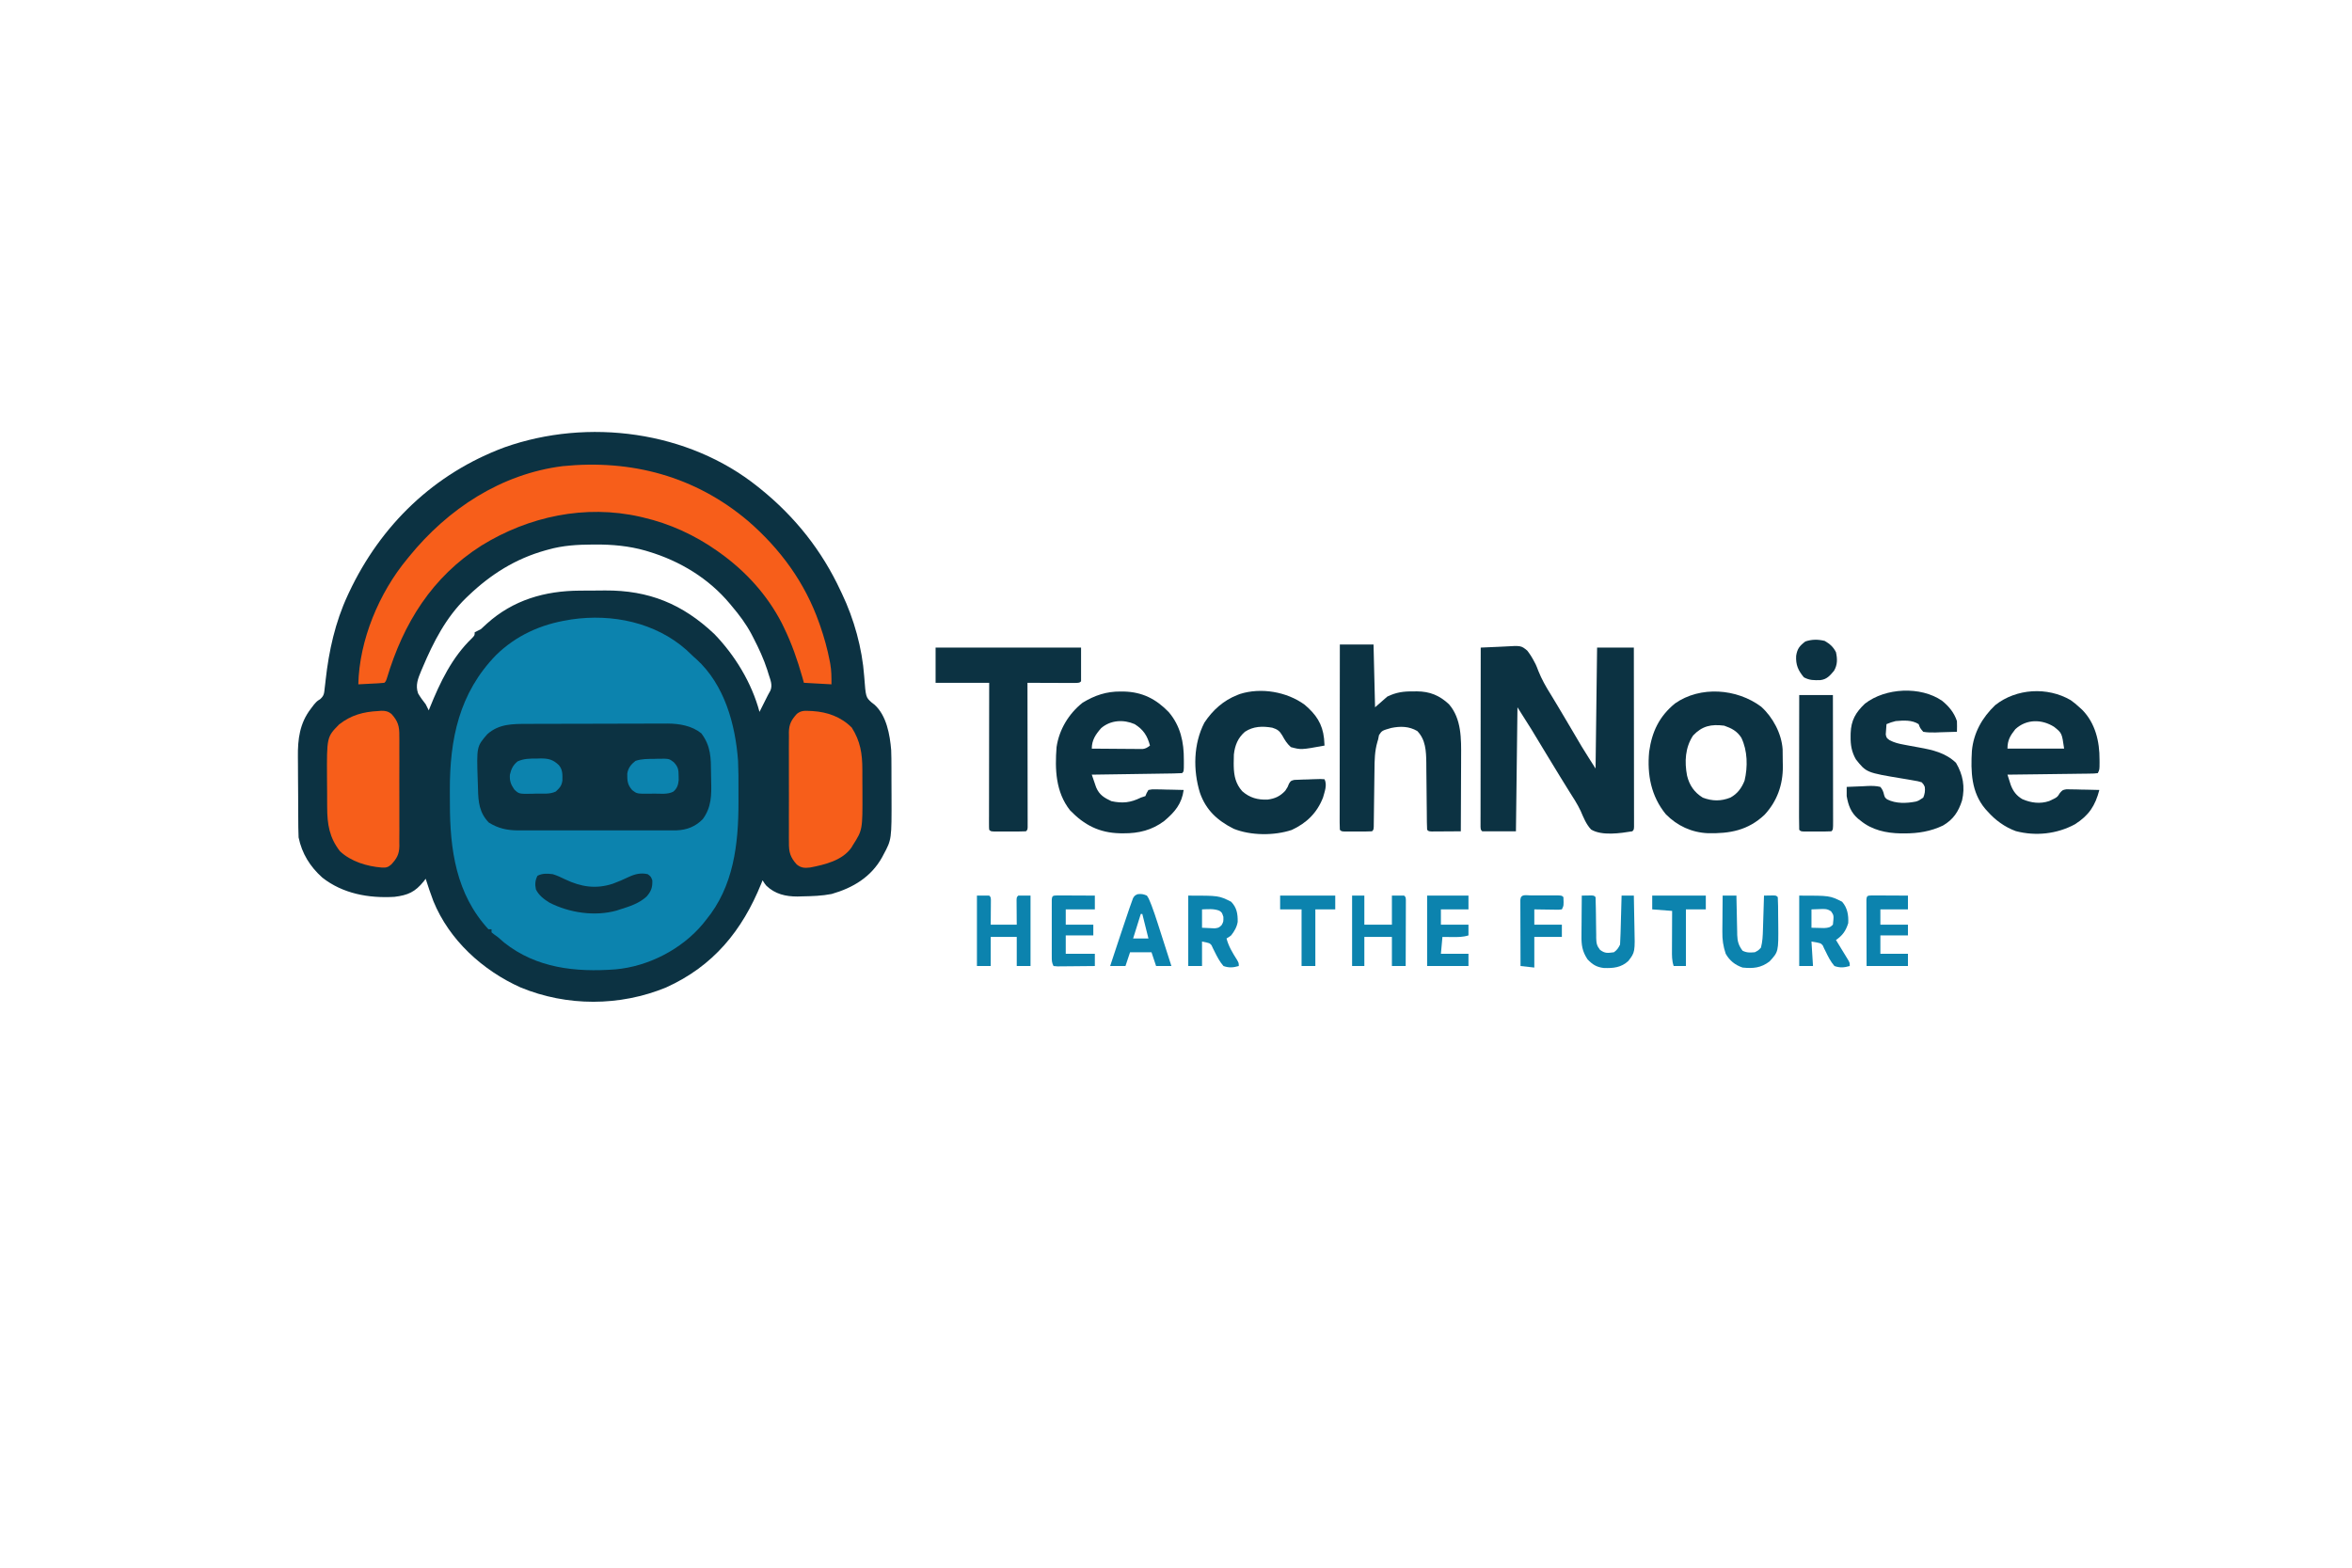
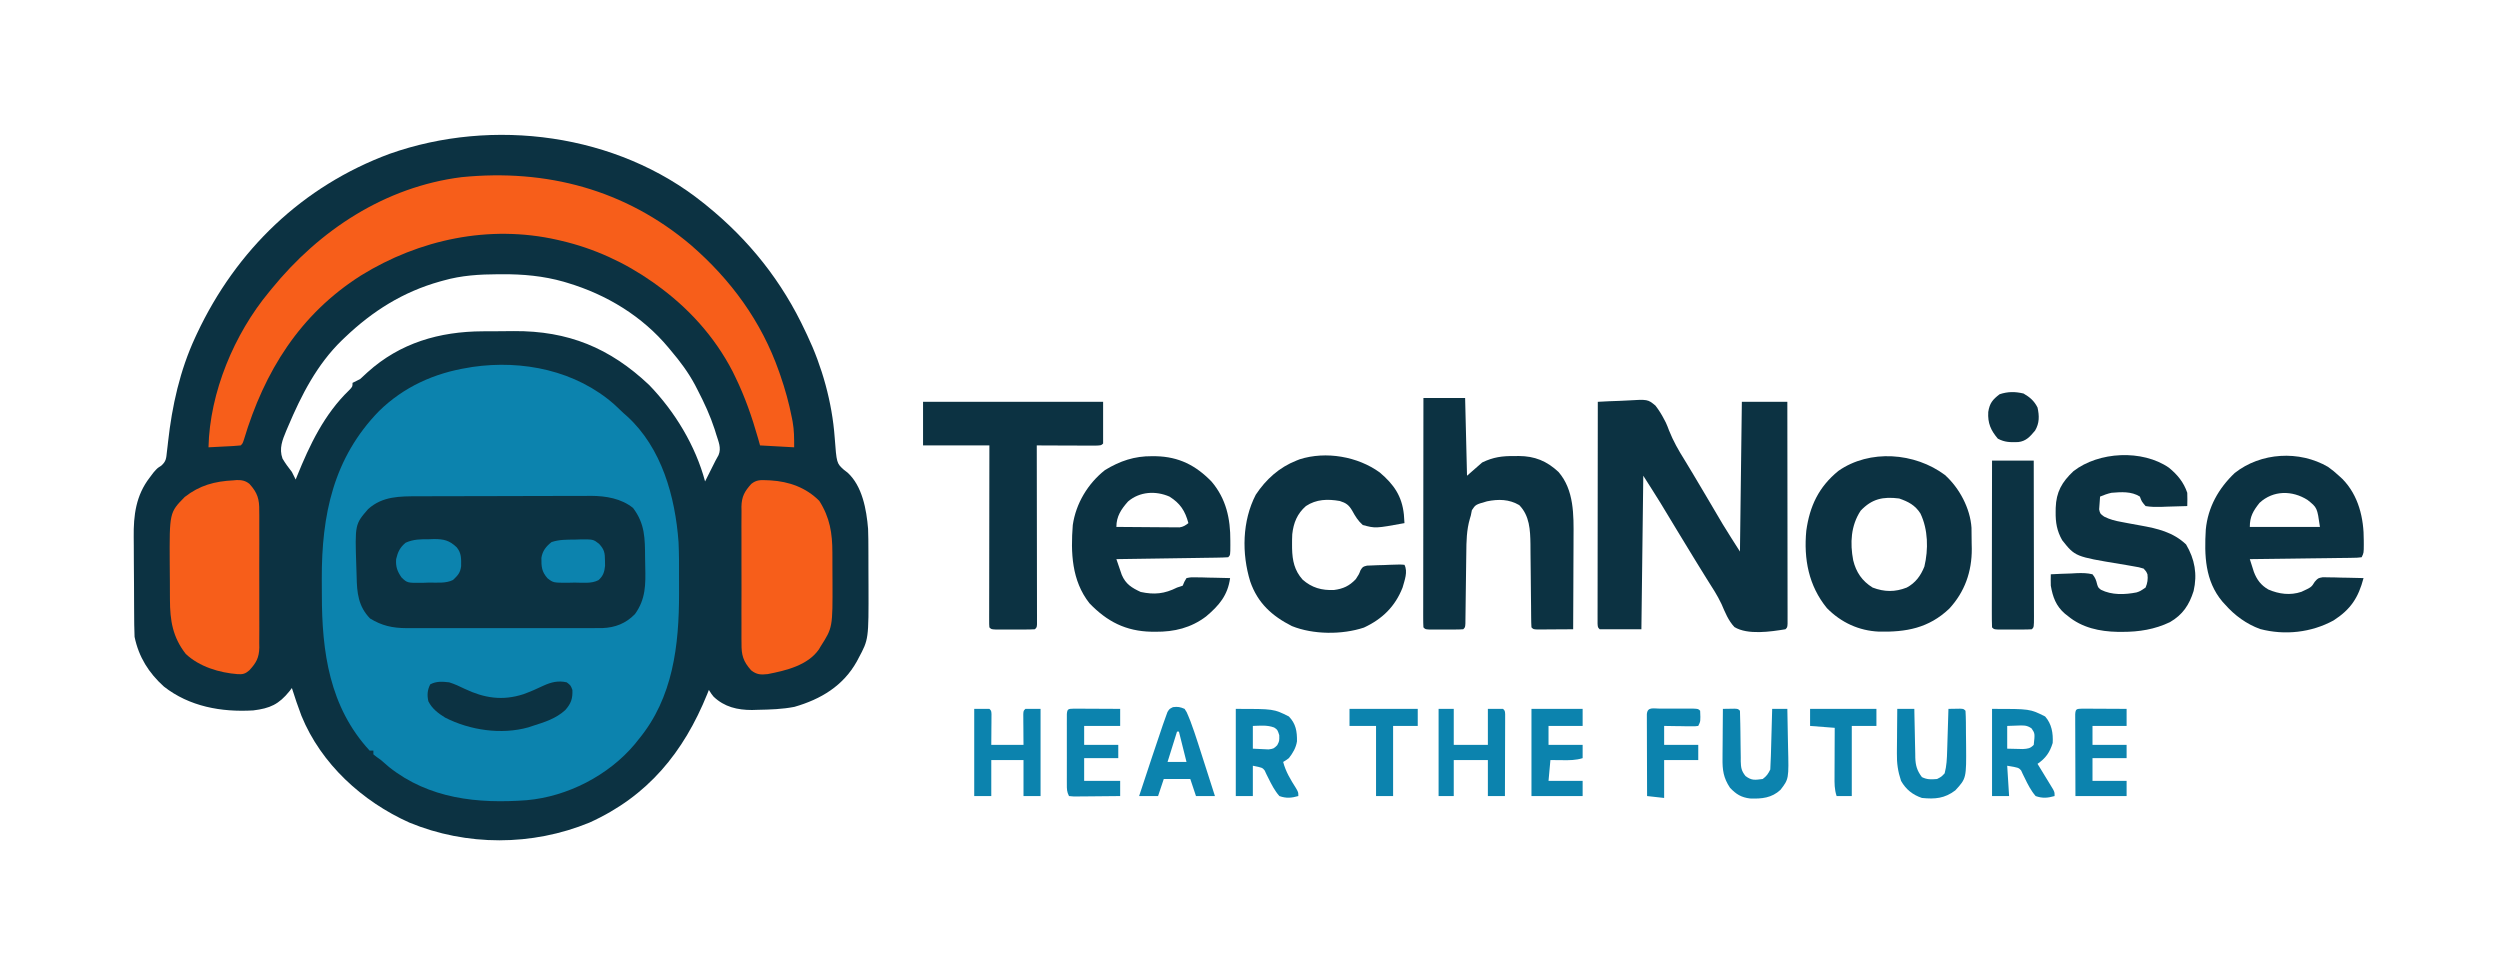
- <svg xmlns="http://www.w3.org/2000/svg" viewBox="0 0 1536 1024" width="1536" height="1024">
+ <svg xmlns="http://www.w3.org/2000/svg" viewBox="124 211 1319 514" width="1319" height="514">
  <style>
    .tn-ink { fill: #0C3242; }
    .tn-signal { fill: #0C83AE; }
    .tn-pulse { fill: #F75E1A; }
    @media (prefers-color-scheme: dark) {
      .tn-ink { fill: #FDF9F3; }
      .tn-signal { fill: #6EC9E8; }
      .tn-pulse { fill: #FF9F6B; }
    }
  </style>
  <path d="M0 0 C0.503 0.403 1.006 0.806 1.524 1.221 C24.187 19.515 41.724 41.558 54 68 C54.136 68.285 54.136 68.285 54.827 69.728 C62.751 86.33 68.042 105.363 69.375 123.742 C70.4 137.405 70.4 137.405 74.25 140.875 C74.867 141.347 75.485 141.819 76.121 142.305 C83.975 149.391 86.18 161.975 87 172 C87.143 175.641 87.164 179.278 87.168 182.922 C87.171 183.944 87.175 184.966 87.178 186.018 C87.183 188.17 87.185 190.321 87.185 192.473 C87.187 195.727 87.206 198.98 87.225 202.234 C87.305 230.309 87.305 230.309 82 240.188 C81.696 240.766 81.392 241.344 81.078 241.94 C73.891 254.864 62.102 261.917 48.125 265.938 C41.733 267.191 35.315 267.378 28.812 267.5 C27.803 267.531 26.793 267.562 25.752 267.594 C18.078 267.594 11.202 266.02 5.491 260.557 C4.375 259.187 4.375 259.187 3 257 C2.732 257.681 2.464 258.361 2.188 259.062 C-10.294 289.937 -29.181 313.075 -60 327 C-90.252 339.447 -124.802 339.486 -155 327 C-179.799 315.882 -201.589 296.061 -211.967 270.631 C-213.804 265.804 -215.446 260.925 -217 256 C-217.413 256.543 -217.825 257.085 -218.25 257.645 C-223.911 264.658 -228.547 266.717 -237.375 267.812 C-254.188 268.81 -271.074 265.791 -284.527 255.23 C-292.551 247.993 -297.797 239.622 -300 229 C-300.107 226.894 -300.159 224.786 -300.177 222.678 C-300.184 222.053 -300.19 221.428 -300.197 220.784 C-300.217 218.72 -300.228 216.657 -300.238 214.594 C-300.24 214.239 -300.24 214.239 -300.251 212.444 C-300.271 208.682 -300.286 204.921 -300.295 201.159 C-300.306 197.304 -300.341 193.449 -300.38 189.594 C-300.407 186.605 -300.415 183.616 -300.418 180.627 C-300.423 179.208 -300.435 177.788 -300.453 176.369 C-300.596 164.851 -299.291 154.379 -292 144.938 C-291.34 144.06 -290.68 143.182 -290 142.277 C-288 140 -288 140 -285.941 138.708 C-283.312 136.394 -283.315 134.837 -282.945 131.391 C-282.809 130.255 -282.672 129.118 -282.532 127.948 C-282.466 127.345 -282.4 126.742 -282.333 126.121 C-280.222 107.095 -276.084 88.435 -268 71 C-267.852 70.68 -267.852 70.68 -267.102 69.062 C-246.328 24.876 -211.455 -8.773 -165.454 -25.841 C-110.962 -45.11 -45.586 -36.591 0 0 Z M-137 41 C-137.609 41.166 -138.218 41.333 -138.845 41.504 C-158.325 46.963 -174.415 57.08 -189 71 C-189.545 71.519 -190.09 72.037 -190.651 72.572 C-203.753 85.312 -211.942 101.333 -219 118 C-219.316 118.735 -219.632 119.47 -219.958 120.228 C-222.015 125.197 -223.847 129.624 -221.957 134.926 C-220.465 137.471 -218.826 139.689 -217 142 C-216.315 143.324 -215.645 144.656 -215 146 C-214.774 145.437 -214.549 144.874 -214.317 144.294 C-207.591 127.663 -199.892 111.492 -186.77 98.852 C-185 97 -185 97 -185 95 C-183.673 94.32 -182.338 93.656 -181 93 C-179.657 91.825 -178.347 90.613 -177.062 89.375 C-159.9 73.895 -139.148 67.915 -116.398 67.797 C-115.518 67.791 -114.638 67.785 -113.731 67.78 C-111.881 67.77 -110.031 67.764 -108.18 67.76 C-105.402 67.75 -102.625 67.719 -99.848 67.688 C-71.283 67.517 -49.275 76.494 -28.5 96.125 C-14.952 110.132 -4.048 128.125 1 147 C1.289 146.423 1.577 145.845 1.875 145.25 C7 135 7 135 8.106 133.122 C9.702 129.335 8.044 125.97 6.875 122.188 C6.609 121.318 6.344 120.449 6.07 119.553 C3.715 112.335 0.612 105.611 -2.875 98.875 C-3.356 97.941 -3.837 97.006 -4.333 96.044 C-7.89 89.424 -12.145 83.722 -17 78 C-17.43 77.48 -17.86 76.96 -18.303 76.425 C-32.156 59.803 -50.951 48.436 -71.562 42.25 C-72.222 42.051 -72.882 41.852 -73.562 41.648 C-84.364 38.579 -95.076 37.621 -106.25 37.688 C-106.886 37.689 -107.522 37.691 -108.177 37.693 C-118.045 37.741 -127.469 38.287 -137 41 Z " class="tn-ink" transform="translate(495,318)" />
  <path d="M0 0 C1.589 1.494 3.173 2.994 4.75 4.5 C5.353 5.029 5.957 5.557 6.578 6.102 C24.923 22.817 31.996 48.613 33.75 72.5 C34.034 78.72 34.039 84.94 34.011 91.165 C34 93.931 34.011 96.697 34.023 99.463 C34.046 126.926 30.845 154.629 12.75 176.5 C12.085 177.339 11.42 178.178 10.734 179.043 C-3.14 195.615 -24.86 206.777 -46.344 208.686 C-72.292 210.622 -97.895 207.948 -119 191.188 C-120.421 189.963 -121.838 188.734 -123.25 187.5 C-123.998 186.97 -124.745 186.44 -125.516 185.895 C-126.088 185.434 -126.66 184.974 -127.25 184.5 C-127.25 183.84 -127.25 183.18 -127.25 182.5 C-127.91 182.5 -128.57 182.5 -129.25 182.5 C-150.449 159.488 -154.438 130.409 -154.435 100.342 C-154.437 97.534 -154.456 94.726 -154.475 91.918 C-154.581 58.234 -148.423 28.194 -124.25 3.352 C-111.259 -9.355 -95.06 -16.678 -77.25 -19.5 C-76.511 -19.63 -75.773 -19.76 -75.012 -19.895 C-48.443 -23.764 -20.325 -17.975 0 0 Z " class="tn-signal" transform="translate(448.25,424.5)" />
  <path d="M0 0 C21.083 18.27 37.17 40.249 46.448 66.687 C46.675 67.331 46.902 67.976 47.135 68.64 C49.694 76.049 51.773 83.488 53.261 91.187 C53.385 91.821 53.509 92.455 53.636 93.109 C54.474 97.812 54.448 101.761 54.448 106.687 C48.508 106.357 42.568 106.027 36.448 105.687 C36.272 105.058 36.272 105.058 35.382 101.875 C32.193 90.722 28.524 80.122 23.448 69.687 C22.978 68.716 22.507 67.746 22.022 66.746 C12.417 48.157 -1.602 32.789 -18.552 20.687 C-19.106 20.29 -19.659 19.894 -20.23 19.485 C-34.832 9.198 -51.154 1.719 -68.552 -2.313 C-69.24 -2.475 -69.928 -2.638 -70.637 -2.805 C-106.408 -10.871 -143.267 -3.023 -174.13 16.046 C-206.356 36.518 -225.052 66.606 -235.878 102.704 C-236.552 104.687 -236.552 104.687 -237.552 105.687 C-238.819 105.842 -240.093 105.937 -241.368 106.003 C-241.75 106.024 -241.75 106.024 -243.683 106.13 C-244.485 106.17 -245.287 106.209 -246.114 106.25 C-246.921 106.293 -247.727 106.336 -248.558 106.38 C-250.555 106.487 -252.553 106.589 -254.552 106.687 C-253.892 77.699 -240.957 46.839 -222.552 24.687 C-222.123 24.159 -221.693 23.631 -221.251 23.087 C-195.997 -7.952 -161.361 -30.739 -121.06 -35.844 C-76.258 -40.313 -34.615 -29.289 0 0 Z " class="tn-pulse" transform="translate(488.5518,340.313)" />
  <path d="M0 0 C0.53 -0.002 0.53 -0.002 3.21 -0.015 C6.103 -0.027 8.995 -0.035 11.888 -0.039 C13.7 -0.042 15.511 -0.046 17.323 -0.051 C23.003 -0.064 28.684 -0.074 34.364 -0.078 C40.899 -0.082 47.433 -0.1 53.967 -0.129 C59.034 -0.15 64.101 -0.16 69.168 -0.162 C72.187 -0.163 75.205 -0.169 78.224 -0.187 C81.596 -0.206 84.968 -0.202 88.34 -0.195 C89.327 -0.205 90.313 -0.214 91.33 -0.223 C99.068 -0.177 107.174 1.175 113.364 6.161 C119.707 14.595 119.635 22.255 119.714 32.44 C119.731 33.993 119.758 35.547 119.796 37.1 C120.025 46.437 120.083 54.254 114.364 62.161 C109.544 67.108 103.932 69.29 97.134 69.542 C95.075 69.56 93.015 69.561 90.956 69.549 C89.827 69.555 88.697 69.56 87.534 69.565 C84.453 69.579 81.373 69.574 78.292 69.564 C75.057 69.556 71.821 69.564 68.586 69.568 C63.153 69.574 57.72 69.567 52.288 69.552 C46.023 69.536 39.758 69.541 33.493 69.558 C28.098 69.571 22.704 69.573 17.309 69.565 C14.094 69.561 10.879 69.56 7.664 69.57 C4.076 69.58 0.489 69.566 -3.099 69.549 C-4.153 69.555 -5.207 69.561 -6.293 69.568 C-13.604 69.505 -19.142 68.305 -25.386 64.474 C-31.625 58.062 -32.314 50.935 -32.475 42.309 C-32.511 40.493 -32.579 38.681 -32.652 36.866 C-33.376 14.801 -33.376 14.801 -26.409 6.747 C-18.74 -0.111 -9.739 0.011 0 0 Z " class="tn-ink" transform="translate(344.636,472.8389)" />
  <path d="M0 0 C3.859 -0.23 7.714 -0.397 11.578 -0.508 C12.889 -0.554 14.2 -0.617 15.509 -0.698 C26.368 -1.348 26.368 -1.348 30.409 1.99 C32.208 4.34 33.657 6.617 35 9.25 C35.295 9.81 35.59 10.37 35.893 10.947 C36.534 12.297 37.061 13.7 37.578 15.102 C39.794 20.671 42.565 25.562 45.75 30.625 C46.742 32.26 47.73 33.896 48.715 35.535 C49.234 36.396 49.754 37.258 50.289 38.145 C52.227 41.379 54.149 44.624 56.066 47.871 C56.418 48.466 56.769 49.06 57.131 49.673 C58.529 52.04 59.926 54.407 61.32 56.775 C62.291 58.425 63.265 60.074 64.238 61.723 C64.517 62.196 64.517 62.196 65.927 64.59 C68.876 69.44 71.953 74.211 75 79 C75.33 52.93 75.66 26.86 76 0 C83.92 0 91.84 0 100 0 C100.023 15.498 100.041 30.997 100.052 46.495 C100.057 53.691 100.064 60.887 100.075 68.082 C100.085 74.352 100.092 80.621 100.094 86.891 C100.095 90.213 100.098 93.534 100.106 96.856 C100.112 99.979 100.115 103.102 100.113 106.225 C100.114 107.925 100.119 109.624 100.124 111.324 C100.123 112.326 100.122 113.329 100.12 114.362 C100.121 115.239 100.122 116.115 100.123 117.018 C100 119 100 119 99 120 C91.263 121.264 79.11 123.103 72.097 118.844 C68.828 115.392 67.128 110.994 65.262 106.679 C63.064 102.014 60.226 97.73 57.468 93.383 C55.724 90.619 54.019 87.83 52.312 85.043 C51.963 84.474 51.614 83.905 51.255 83.318 C48.637 79.049 46.034 74.77 43.438 70.488 C43.06 69.866 42.682 69.243 42.293 68.602 C40.476 65.603 38.66 62.604 36.847 59.603 C36.178 58.497 35.509 57.391 34.84 56.285 C34.553 55.81 34.553 55.81 33.101 53.406 C30.119 48.572 27.05 43.792 24 39 C23.67 65.73 23.34 92.46 23 120 C15.74 120 8.48 120 1 120 C0 119 0 119 -0.123 117.018 C-0.122 116.142 -0.121 115.265 -0.12 114.362 C-0.122 113.359 -0.123 112.357 -0.124 111.324 C-0.121 110.215 -0.117 109.105 -0.114 107.963 C-0.113 106.79 -0.113 105.618 -0.114 104.445 C-0.114 101.253 -0.108 98.061 -0.101 94.869 C-0.095 91.536 -0.095 88.204 -0.093 84.871 C-0.09 78.557 -0.082 72.242 -0.072 65.927 C-0.061 58.74 -0.055 51.553 -0.05 44.366 C-0.04 29.577 -0.022 14.789 0 0 Z " class="tn-ink" transform="translate(967,423)" />
  <path d="M0 0 C7.26 0 14.52 0 22 0 C22.165 6.765 22.165 6.765 23 41 C25.64 38.69 28.28 36.38 31 34 C36.8 31.181 41.608 30.527 48 30.625 C48.755 30.613 49.511 30.602 50.289 30.59 C58.731 30.633 65.074 33.228 71.242 38.984 C79.533 48.491 79.289 61.78 79.195 73.66 C79.192 75.06 79.189 76.459 79.187 77.859 C79.179 81.514 79.16 85.168 79.137 88.822 C79.117 92.563 79.108 96.304 79.098 100.045 C79.076 107.363 79.042 114.682 79 122 C75.521 122.029 72.042 122.047 68.562 122.062 C68.066 122.067 68.066 122.067 65.553 122.088 C64.608 122.091 63.664 122.094 62.691 122.098 C61.817 122.103 60.942 122.108 60.041 122.114 C58 122 58 122 57 121 C56.893 119.391 56.854 117.777 56.842 116.164 C56.832 115.132 56.822 114.1 56.811 113.037 C56.804 111.911 56.797 110.785 56.789 109.625 C56.768 107.862 56.747 106.099 56.725 104.335 C56.672 99.98 56.628 95.624 56.599 91.268 C56.578 88.239 56.542 85.21 56.498 82.181 C56.477 80.479 56.472 78.777 56.467 77.075 C56.349 69.564 56.031 62.109 50.562 56.5 C45.192 53.356 39.59 53.273 33.551 54.496 C27.515 56.216 27.515 56.216 25.562 59.188 C25.377 60.116 25.191 61.044 25 62 C24.842 62.53 24.684 63.06 24.521 63.606 C22.747 69.69 22.671 75.599 22.621 81.902 C22.604 83.021 22.587 84.139 22.57 85.291 C22.526 88.238 22.489 91.185 22.457 94.133 C22.411 98.308 22.356 102.484 22.295 106.659 C22.263 108.878 22.236 111.097 22.214 113.316 C22.201 114.311 22.187 115.306 22.174 116.332 C22.164 117.211 22.155 118.091 22.145 118.997 C22 121 22 121 21 122 C19.523 122.099 18.042 122.131 16.562 122.133 C16.115 122.133 16.115 122.133 13.852 122.137 C13.381 122.135 13.381 122.135 11 122.125 C10.529 122.127 10.529 122.127 8.148 122.137 C7.254 122.135 6.359 122.134 5.438 122.133 C4.611 122.132 3.785 122.131 2.934 122.129 C1 122 1 122 0 121 C-0.096 119.431 -0.122 117.858 -0.12 116.286 C-0.121 115.776 -0.121 115.776 -0.124 113.197 C-0.121 112.069 -0.117 110.941 -0.114 109.779 C-0.113 108.587 -0.113 107.395 -0.114 106.202 C-0.114 102.957 -0.108 99.711 -0.101 96.465 C-0.095 93.077 -0.095 89.688 -0.093 86.299 C-0.09 79.878 -0.082 73.458 -0.072 67.037 C-0.061 59.728 -0.055 52.42 -0.05 45.112 C-0.04 30.075 -0.022 15.037 0 0 Z " class="tn-ink" transform="translate(875,421)" />
  <path d="M0 0 C7.609 6.835 13.327 17.539 14.009 27.819 C14.055 30.572 14.083 33.325 14.098 36.078 C14.118 37.021 14.139 37.964 14.16 38.936 C14.226 50.957 10.458 61.703 2.223 70.578 C-8.625 80.832 -20.503 82.94 -34.805 82.633 C-45.386 82.176 -54.779 77.843 -62.262 70.25 C-71.919 58.447 -74.56 44.322 -73.152 29.391 C-71.346 16.398 -66.59 6.31 -56.246 -2.145 C-39.695 -13.724 -15.86 -11.859 0 0 Z M-44.465 18.828 C-49.661 26.718 -50.127 35.934 -48.402 45.016 C-46.854 51.307 -43.744 55.911 -38.152 59.391 C-31.935 61.742 -26.353 61.824 -20.152 59.391 C-15.522 56.921 -12.771 53.133 -10.848 48.309 C-8.686 39.236 -8.866 28.746 -12.949 20.277 C-15.751 15.884 -19.369 14.052 -24.152 12.391 C-32.707 11.306 -38.523 12.566 -44.465 18.828 Z " class="tn-ink" transform="translate(1150.152,461.6094)" />
  <path d="M0 0 C0.701 0.006 1.401 0.011 2.123 0.017 C14.123 0.296 23.112 4.831 31.438 13.438 C39.144 22.528 41.376 33.032 41.312 44.625 C41.316 45.353 41.32 46.08 41.324 46.83 C41.314 52.186 41.314 52.186 40.188 53.312 C38.347 53.436 36.502 53.49 34.658 53.518 C34.082 53.528 33.507 53.538 32.914 53.548 C31.004 53.58 29.094 53.604 27.184 53.629 C25.862 53.649 24.541 53.67 23.219 53.692 C19.736 53.747 16.252 53.797 12.769 53.845 C9.216 53.895 5.664 53.951 2.111 54.006 C-4.863 54.114 -11.838 54.215 -18.812 54.312 C-18.216 56.085 -17.606 57.854 -16.992 59.621 C-16.654 60.607 -16.316 61.592 -15.968 62.607 C-13.865 67.53 -10.701 69.431 -6 71.625 C1.256 73.19 6.577 72.618 13.188 69.312 C14.178 68.982 15.168 68.653 16.188 68.312 C16.472 67.64 16.756 66.967 17.048 66.274 C17.424 65.627 17.8 64.98 18.188 64.312 C20.526 63.858 20.526 63.858 23.414 63.922 C24.445 63.935 25.477 63.948 26.539 63.961 C27.619 63.994 28.7 64.028 29.812 64.062 C30.9 64.081 31.988 64.099 33.109 64.117 C35.803 64.164 38.495 64.23 41.188 64.312 C39.953 73.394 35.414 78.73 28.516 84.555 C20.535 90.581 11.763 92.705 1.875 92.625 C1.134 92.619 0.394 92.614 -0.369 92.608 C-13.859 92.311 -23.71 87.27 -33.023 77.586 C-42.436 65.625 -42.934 50.814 -41.812 36.312 C-40.152 24.899 -33.85 14.447 -24.812 7.312 C-16.892 2.497 -9.249 -0.078 0 0 Z M-12.66 23.895 C-16.262 27.956 -18.812 31.74 -18.812 37.312 C-13.883 37.362 -8.953 37.398 -4.024 37.422 C-2.347 37.432 -0.669 37.446 1.008 37.463 C3.418 37.488 5.828 37.499 8.238 37.508 C8.988 37.518 9.738 37.528 10.511 37.539 C11.212 37.539 11.912 37.539 12.634 37.54 C13.249 37.544 13.864 37.548 14.498 37.553 C16.502 37.268 17.6 36.537 19.188 35.312 C17.474 28.883 14.887 24.871 9.188 21.312 C1.935 18.163 -6.494 18.615 -12.66 23.895 Z " class="tn-ink" transform="translate(731.8125,451.6875)" />
  <path d="M0 0 C2.062 1.443 3.887 2.968 5.73 4.68 C6.347 5.243 6.963 5.806 7.598 6.387 C16.106 15.059 18.931 27.068 18.855 38.93 C18.859 39.554 18.863 40.178 18.867 40.82 C18.857 45.426 18.857 45.426 17.73 47.68 C15.37 47.958 15.37 47.958 12.201 47.999 C11.625 48.009 11.05 48.019 10.457 48.029 C8.547 48.06 6.637 48.077 4.727 48.094 C3.405 48.112 2.084 48.132 0.762 48.152 C-2.721 48.204 -6.205 48.243 -9.688 48.281 C-13.241 48.321 -16.793 48.372 -20.346 48.422 C-27.32 48.519 -34.295 48.603 -41.27 48.68 C-40.821 50.111 -40.365 51.541 -39.906 52.969 C-39.653 53.765 -39.4 54.561 -39.139 55.381 C-37.562 59.55 -35.361 62.471 -31.484 64.711 C-25.846 67.132 -19.905 67.915 -14.027 65.918 C-8.759 63.477 -8.759 63.477 -7.008 60.625 C-5.27 58.68 -5.27 58.68 -2.726 58.226 C-1.736 58.247 -0.746 58.267 0.273 58.289 C1.347 58.302 2.42 58.315 3.525 58.328 C4.645 58.362 5.764 58.395 6.918 58.43 C8.049 58.448 9.18 58.466 10.346 58.484 C13.141 58.532 15.936 58.597 18.73 58.68 C16.024 68.976 11.98 75.221 2.855 81.055 C-8.875 87.434 -22.811 88.978 -35.832 85.555 C-43.017 82.929 -49.239 78.39 -54.27 72.68 C-54.762 72.141 -55.254 71.602 -55.762 71.047 C-64.923 60.154 -65.302 46.686 -64.497 33.107 C-63.391 21.304 -57.759 11.356 -49.254 3.246 C-35.41 -7.682 -15.143 -8.81 0 0 Z M-36.145 18.992 C-39.46 23.185 -41.27 26.16 -41.27 31.68 C-29.06 31.68 -16.85 31.68 -4.27 31.68 C-5.723 21.506 -5.723 21.506 -10.809 17.453 C-18.835 12.359 -28.899 12.269 -36.145 18.992 Z " class="tn-ink" transform="translate(1352.27,457.3203)" />
  <path d="M0 0 C31.35 0 62.7 0 95 0 C95 7.26 95 14.52 95 22 C94 23 94 23 90.765 23.114 C89.332 23.113 87.898 23.108 86.465 23.098 C86.088 23.097 86.088 23.097 84.182 23.093 C81.767 23.088 79.352 23.075 76.938 23.062 C75.304 23.057 73.671 23.053 72.037 23.049 C68.025 23.038 64.012 23.021 60 23 C60.001 23.494 60.002 23.988 60.003 24.496 C60.025 36.497 60.041 48.498 60.052 60.499 C60.057 66.302 60.064 72.106 60.075 77.909 C60.086 83.505 60.092 89.1 60.095 94.696 C60.097 96.836 60.1 98.976 60.106 101.115 C60.113 104.102 60.114 107.088 60.114 110.074 C60.117 110.968 60.121 111.862 60.124 112.783 C60.123 113.592 60.122 114.402 60.12 115.235 C60.121 115.942 60.122 116.649 60.123 117.378 C60 119 60 119 59 120 C57.304 120.099 55.605 120.131 53.906 120.133 C52.876 120.134 51.846 120.135 50.785 120.137 C50.243 120.135 50.243 120.135 47.5 120.125 C46.416 120.129 45.332 120.133 44.215 120.137 C43.185 120.135 42.155 120.134 41.094 120.133 C40.142 120.132 39.19 120.131 38.209 120.129 C36 120 36 120 35 119 C34.877 117.378 34.877 117.378 34.88 115.235 C34.878 114.426 34.877 113.617 34.876 112.783 C34.877 112.336 34.877 112.336 34.886 110.074 C34.886 109.137 34.886 108.201 34.886 107.236 C34.887 104.125 34.895 101.014 34.902 97.902 C34.904 95.751 34.906 93.601 34.907 91.45 C34.91 85.776 34.92 80.103 34.931 74.429 C34.942 68.645 34.946 62.861 34.951 57.076 C34.962 45.717 34.98 34.359 35 23 C23.45 23 11.9 23 0 23 C0 15.41 0 7.82 0 0 Z " class="tn-ink" transform="translate(611,423)" />
  <path d="M0 0 C4.483 3.639 7.854 7.75 9.688 13.25 C9.813 15.592 9.732 17.902 9.688 20.25 C6.084 20.395 2.481 20.484 -1.125 20.562 C-2.149 20.604 -3.173 20.646 -4.229 20.689 C-7.008 20.735 -9.574 20.735 -12.312 20.25 C-14.383 17.812 -14.383 17.812 -15.312 15.25 C-19.777 12.409 -25.202 12.826 -30.312 13.25 C-32.465 13.742 -34.269 14.39 -36.312 15.25 C-36.448 16.685 -36.545 18.123 -36.625 19.562 C-36.683 20.363 -36.741 21.164 -36.801 21.988 C-36.312 24.25 -36.312 24.25 -34.189 25.802 C-31.02 27.397 -28.286 28.051 -24.797 28.68 C-23.532 28.92 -22.268 29.161 -21.004 29.402 C-19.039 29.765 -17.074 30.123 -15.107 30.474 C-6.038 32.112 2.161 33.962 9.062 40.5 C13.661 48.282 15.08 56.242 13.031 65.082 C10.689 72.463 7.305 77.566 0.551 81.492 C-7.447 85.317 -15.755 86.643 -24.562 86.625 C-25.385 86.623 -26.208 86.622 -27.055 86.62 C-36.552 86.431 -45.838 84.448 -53.312 78.25 C-53.833 77.843 -54.354 77.435 -54.891 77.016 C-59.572 72.971 -61.266 68.271 -62.312 62.25 C-62.355 60.25 -62.365 58.249 -62.312 56.25 C-58.709 56.047 -55.107 55.922 -51.5 55.812 C-50.476 55.754 -49.452 55.695 -48.396 55.635 C-45.544 55.569 -43.084 55.563 -40.312 56.25 C-38.862 57.996 -38.372 59.343 -37.868 61.545 C-37.312 63.25 -37.312 63.25 -35.866 64.404 C-30.126 67.299 -23.254 67.018 -17.086 65.816 C-15.188 65.188 -15.188 65.188 -12.312 63.25 C-11.292 60.891 -10.982 58.798 -11.312 56.25 C-11.981 54.72 -11.981 54.72 -13.312 53.25 C-15.768 52.514 -15.768 52.514 -18.844 52.004 C-19.965 51.806 -21.087 51.608 -22.242 51.404 C-23.432 51.206 -24.622 51.008 -25.812 50.812 C-49.448 46.899 -49.448 46.899 -56.312 38.25 C-59.092 33.356 -59.835 28.885 -59.75 23.312 C-59.742 22.608 -59.733 21.904 -59.725 21.178 C-59.453 12.817 -56.44 7.567 -50.375 1.855 C-37.019 -8.541 -14.023 -9.676 0 0 Z " class="tn-ink" transform="translate(1268.312,457.75)" />
  <path d="M0 0 C7.421 6.305 11.665 12.44 12.688 22.137 C12.803 23.657 12.911 25.177 13 26.699 C-2.315 29.495 -2.315 29.495 -9 27.699 C-11.575 25.373 -12.915 23.156 -14.574 20.125 C-16.357 17.091 -17.817 16.063 -21.117 15.027 C-27.48 13.918 -33.485 14.041 -39 17.699 C-43.588 21.715 -45.535 26.517 -46.205 32.542 C-46.302 34.412 -46.329 36.264 -46.312 38.137 C-46.308 38.793 -46.303 39.449 -46.298 40.125 C-46.144 46.473 -45.063 51.657 -40.75 56.512 C-35.86 60.82 -30.662 62.237 -24.207 61.984 C-19.318 61.353 -16.082 59.84 -12.688 56.262 C-11 53.699 -11 53.699 -10.205 51.582 C-9 49.699 -9 49.699 -6.769 49.122 C-5.864 49.088 -4.96 49.054 -4.027 49.02 C-3.537 48.999 -3.537 48.999 -1.053 48.895 C-0.025 48.871 1.003 48.848 2.062 48.824 C3.094 48.778 4.126 48.731 5.189 48.684 C10.805 48.492 10.805 48.492 13 48.699 C14.871 52.442 13.063 56.815 12 60.699 C8.09 70.673 1.326 77.293 -8.395 81.812 C-19.884 85.63 -35.13 85.563 -46.395 81.02 C-56.95 75.671 -64.448 68.845 -68.375 57.512 C-72.915 42.766 -72.647 25.621 -65.457 11.715 C-60.08 3.594 -53.093 -2.711 -44 -6.301 C-43.433 -6.526 -42.866 -6.752 -42.281 -6.984 C-28.43 -11.389 -11.596 -8.463 0 0 Z " class="tn-ink" transform="translate(852,460.3008)" />
  <path d="M0 0 C0.611 0.027 1.221 0.055 1.85 0.083 C11.637 0.693 20.488 3.863 27.5 10.875 C33.114 19.696 34.403 27.939 34.418 38.199 C34.42 38.602 34.42 38.602 34.428 40.639 C34.433 42.336 34.435 44.032 34.435 45.729 C34.437 48.288 34.456 50.846 34.475 53.404 C34.56 77.726 34.56 77.726 28.25 87.625 C27.937 88.156 27.624 88.687 27.301 89.234 C21.44 97.688 9.848 100.435 0.281 102.277 C-3.334 102.692 -5.527 102.591 -8.426 100.301 C-12.668 95.583 -13.624 92.218 -13.526 85.955 C-13.537 85.117 -13.547 84.278 -13.558 83.415 C-13.584 80.661 -13.567 77.91 -13.547 75.156 C-13.551 73.232 -13.557 71.309 -13.564 69.385 C-13.573 65.36 -13.56 61.336 -13.532 57.311 C-13.498 52.163 -13.518 47.016 -13.554 41.867 C-13.575 37.897 -13.568 33.927 -13.553 29.956 C-13.549 28.059 -13.554 26.161 -13.568 24.263 C-13.583 21.606 -13.56 18.952 -13.526 16.295 C-13.539 15.518 -13.551 14.74 -13.563 13.939 C-13.44 8.624 -11.922 5.846 -8.357 1.929 C-5.662 -0.257 -3.379 -0.161 0 0 Z " class="tn-pulse" transform="translate(528.75,464.375)" />
  <path d="M0 0 C0.586 -0.051 1.172 -0.103 1.776 -0.156 C4.454 -0.211 6.394 0.175 8.489 1.863 C12.778 6.587 13.75 9.935 13.651 16.232 C13.662 17.071 13.672 17.909 13.683 18.773 C13.709 21.526 13.692 24.278 13.672 27.031 C13.676 28.955 13.682 30.879 13.689 32.803 C13.698 36.828 13.685 40.852 13.657 44.876 C13.623 50.025 13.643 55.172 13.679 60.32 C13.7 64.291 13.693 68.261 13.678 72.231 C13.674 74.129 13.679 76.027 13.693 77.924 C13.708 80.581 13.685 83.236 13.651 85.893 C13.657 86.281 13.657 86.281 13.688 88.248 C13.564 93.603 12.023 96.349 8.386 100.256 C6.326 102.038 5.028 102.415 2.312 102.25 C-7.394 101.504 -17.933 98.349 -25.125 91.562 C-32.038 82.683 -33.435 73.936 -33.461 62.957 C-33.468 61.956 -33.474 60.955 -33.481 59.924 C-33.491 57.813 -33.496 55.703 -33.496 53.593 C-33.5 50.402 -33.536 47.212 -33.574 44.021 C-33.723 16.973 -33.723 16.973 -25.664 8.766 C-17.788 2.609 -9.826 0.479 0 0 Z " class="tn-pulse" transform="translate(247.125,464.4375)" />
  <path d="M0 0 C7.26 0 14.52 0 22 0 C22.023 11.457 22.041 22.913 22.052 34.37 C22.057 39.689 22.064 45.008 22.075 50.327 C22.086 55.456 22.092 60.584 22.095 65.713 C22.097 67.674 22.1 69.636 22.106 71.597 C22.113 74.334 22.114 77.071 22.114 79.808 C22.117 80.628 22.121 81.447 22.124 82.291 C22.114 87.886 22.114 87.886 21 89 C19.523 89.099 18.042 89.131 16.562 89.133 C16.115 89.133 16.115 89.133 13.852 89.137 C13.381 89.135 13.381 89.135 11 89.125 C10.529 89.127 10.529 89.127 8.148 89.137 C7.254 89.135 6.359 89.134 5.438 89.133 C4.611 89.132 3.785 89.131 2.934 89.129 C1 89 1 89 0 88 C-0.095 85.261 -0.126 82.548 -0.114 79.808 C-0.114 78.95 -0.114 78.091 -0.114 77.207 C-0.113 74.355 -0.105 71.504 -0.098 68.652 C-0.096 66.681 -0.094 64.709 -0.093 62.738 C-0.09 57.538 -0.08 52.338 -0.069 47.138 C-0.058 41.836 -0.054 36.534 -0.049 31.232 C-0.038 20.822 -0.02 10.411 0 0 Z " class="tn-ink" transform="translate(1175,454)" />
  <path d="M0 0 C2.862 0.89 5.498 2.123 8.188 3.438 C18.436 8.306 28.099 9.866 39.188 6.25 C42.811 4.927 46.275 3.419 49.75 1.75 C53.833 -0.121 57.546 -1.012 62 0 C64.062 1.562 64.062 1.562 65 4 C65.175 8.631 64.304 11.138 61.25 14.625 C56.309 19.149 50.264 21.03 44 23 C43.26 23.247 42.52 23.495 41.758 23.75 C27.496 27.745 10.927 25.28 -2.125 18.625 C-5.79 16.353 -9.035 13.92 -11 10 C-11.712 6.758 -11.552 4.07 -10 1.062 C-6.773 -0.652 -3.58 -0.405 0 0 Z " class="tn-ink" transform="translate(361,571)" />
  <path d="M0 0 C20 0 20 0 28 4 C31.71 7.829 32.357 11.863 32.289 17.125 C31.768 20.508 30.103 23.335 28 26 C26.363 27.199 26.363 27.199 25 28 C26.366 33.192 28.893 37.305 31.758 41.828 C33 44 33 44 33 46 C29.34 47.032 26.617 47.28 23 46 C20.497 43.144 18.804 39.814 17.133 36.424 C16.794 35.749 16.455 35.074 16.105 34.379 C15.818 33.756 15.531 33.133 15.235 32.49 C14 31 14 31 9 30 C9 35.28 9 40.56 9 46 C6.03 46 3.06 46 0 46 C0 30.82 0 15.64 0 0 Z M9 9 C9 12.96 9 16.92 9 21 C10.753 21.082 12.506 21.165 14.312 21.25 C14.806 21.273 14.806 21.273 17.301 21.391 C20 21 20 21 21.859 19.18 C23 17 23 17 22.938 13.875 C22 11 22 11 20.238 9.828 C16.486 8.44 12.973 8.883 9 9 Z " class="tn-signal" transform="translate(776,585)" />
  <path d="M0 0 C20 0 20 0 28 4 C31.482 7.931 32.291 12.851 32 18 C30.458 22.999 28.316 26.038 24 29 C24.273 29.444 24.545 29.888 24.826 30.345 C26.055 32.352 27.278 34.364 28.5 36.375 C28.715 36.724 28.715 36.724 29.801 38.492 C30.004 38.827 30.004 38.827 31.031 40.523 C31.408 41.141 31.785 41.759 32.174 42.396 C33 44 33 44 33 46 C29.341 47.031 26.616 47.281 23 46 C20.527 43.142 18.852 39.814 17.221 36.424 C16.885 35.749 16.549 35.074 16.203 34.379 C15.921 33.756 15.639 33.133 15.349 32.49 C14 31 14 31 8 30 C8.33 35.28 8.66 40.56 9 46 C6.03 46 3.06 46 0 46 C0 30.82 0 15.64 0 0 Z M8 9 C8 12.96 8 16.92 8 21 C8.877 21.021 8.877 21.021 13.312 21.125 C13.806 21.137 13.806 21.137 16.301 21.195 C18.97 21.002 20.152 20.91 22 19 C22.658 12.965 22.658 12.965 20.832 10.289 C18.265 8.483 16.415 8.703 13.312 8.812 C11.559 8.874 9.806 8.936 8 9 Z " class="tn-signal" transform="translate(1175,585)" />
  <path d="M0 0 C2.64 0 5.28 0 8 0 C9 1 9 1 9.114 2.766 C9.108 3.515 9.103 4.264 9.098 5.035 C9.094 5.844 9.091 6.653 9.088 7.486 C9.08 8.336 9.071 9.187 9.062 10.062 C9.058 10.917 9.053 11.771 9.049 12.65 C9.037 14.767 9.019 16.883 9 19 C14.61 19 20.22 19 26 19 C25.988 17.712 25.977 16.424 25.965 15.098 C25.955 13.419 25.946 11.741 25.938 10.062 C25.929 9.212 25.921 8.362 25.912 7.486 C25.91 7.082 25.91 7.082 25.902 5.035 C25.9 4.661 25.9 4.661 25.886 2.766 C26 1 26 1 27 0 C29.64 0 32.28 0 35 0 C35 15.18 35 30.36 35 46 C32.03 46 29.06 46 26 46 C26 39.73 26 33.46 26 27 C20.39 27 14.78 27 9 27 C9 33.27 9 39.54 9 46 C6.03 46 3.06 46 0 46 C0 30.82 0 15.64 0 0 Z " class="tn-signal" transform="translate(638,585)" />
  <path d="M0 0 C2.64 0 5.28 0 8 0 C8 6.27 8 12.54 8 19 C13.94 19 19.88 19 26 19 C26 12.73 26 6.46 26 0 C28.64 0 31.28 0 34 0 C35 1 35 1 35.12 2.829 C35.118 3.626 35.116 4.423 35.114 5.244 C35.113 6.145 35.113 7.046 35.113 7.974 C35.108 8.953 35.103 9.933 35.098 10.941 C35.096 11.939 35.095 12.936 35.093 13.964 C35.088 17.163 35.075 20.363 35.062 23.562 C35.057 25.726 35.053 27.889 35.049 30.053 C35.038 35.369 35.02 40.684 35 46 C32.03 46 29.06 46 26 46 C26 39.73 26 33.46 26 27 C20.06 27 14.12 27 8 27 C8 33.27 8 39.54 8 46 C5.36 46 2.72 46 0 46 C0 30.82 0 15.64 0 0 Z " class="tn-signal" transform="translate(883,585)" />
  <path d="M0 0 C2.97 0 5.94 0 9 0 C9.015 0.913 9.029 1.826 9.044 2.766 C9.102 6.168 9.18 9.569 9.262 12.97 C9.296 14.439 9.324 15.909 9.346 17.378 C9.38 19.496 9.432 21.613 9.488 23.73 C9.495 24.383 9.501 25.035 9.508 25.707 C9.642 29.931 10.448 32.623 13 36 C15.809 37.405 17.888 37.249 21 37 C23.312 35.812 23.312 35.812 25 34 C26.047 30.092 26.206 26.191 26.316 22.168 C26.337 21.531 26.358 20.895 26.379 20.239 C26.444 18.222 26.504 16.205 26.562 14.188 C26.606 12.813 26.649 11.439 26.693 10.064 C26.8 6.71 26.901 3.355 27 0 C28.312 -0.027 29.625 -0.046 30.938 -0.062 C31.668 -0.074 32.399 -0.086 33.152 -0.098 C35 0 35 0 36 1 C36.244 4.968 36.229 8.942 36.24 12.916 C36.25 14.898 36.281 16.879 36.312 18.861 C36.462 36.648 36.462 36.648 30.625 43 C25.02 47.27 19.9 47.699 13 47 C8.097 45.335 4.563 42.494 2 38 C0.331 33.016 -0.279 28.767 -0.195 23.535 C-0.192 22.857 -0.19 22.179 -0.187 21.48 C-0.176 19.341 -0.151 17.202 -0.125 15.062 C-0.115 13.601 -0.106 12.139 -0.098 10.678 C-0.076 7.118 -0.041 3.559 0 0 Z " class="tn-signal" transform="translate(1125,585)" />
  <path d="M0 0 C1.312 -0.027 2.625 -0.046 3.938 -0.062 C4.668 -0.074 5.399 -0.086 6.152 -0.098 C8 0 8 0 9 1 C9.11 3.327 9.162 5.629 9.176 7.957 C9.199 9.394 9.223 10.831 9.248 12.268 C9.283 14.539 9.312 16.81 9.326 19.081 C9.341 21.27 9.382 23.457 9.426 25.645 C9.424 26.321 9.422 26.997 9.42 27.694 C9.507 31.068 9.801 32.749 11.922 35.429 C15.219 37.922 16.95 37.515 21 37 C23.104 35.457 23.841 34.319 25 32 C25.156 29.594 25.258 27.213 25.316 24.805 C25.337 24.097 25.358 23.39 25.379 22.661 C25.445 20.399 25.504 18.137 25.562 15.875 C25.606 14.342 25.649 12.81 25.693 11.277 C25.8 7.518 25.902 3.759 26 0 C28.64 0 31.28 0 34 0 C34.124 4.98 34.215 9.96 34.275 14.941 C34.3 16.633 34.334 18.324 34.377 20.016 C34.802 36.966 34.802 36.966 30.394 42.705 C25.744 47.025 20.529 47.5 14.363 47.285 C9.693 46.722 7.025 45.082 3.75 41.625 C0.253 36.379 -0.283 32.207 -0.195 26.074 C-0.192 25.327 -0.19 24.579 -0.187 23.809 C-0.176 21.435 -0.151 19.061 -0.125 16.688 C-0.115 15.072 -0.106 13.457 -0.098 11.842 C-0.076 7.894 -0.041 3.947 0 0 Z " class="tn-signal" transform="translate(1033,585)" />
  <path d="M0 0 C8.91 0 17.82 0 27 0 C27 2.97 27 5.94 27 9 C21.06 9 15.12 9 9 9 C9 12.3 9 15.6 9 19 C14.94 19 20.88 19 27 19 C27 21.31 27 23.62 27 26 C23.422 27.125 19.961 27.116 16.25 27.062 C15.648 27.058 15.046 27.053 14.426 27.049 C12.95 27.037 11.475 27.019 10 27 C9.67 30.63 9.34 34.26 9 38 C14.94 38 20.88 38 27 38 C27 40.64 27 43.28 27 46 C18.09 46 9.18 46 0 46 C0 30.82 0 15.64 0 0 Z " class="tn-signal" transform="translate(932,585)" />
  <path d="M0 0 C1.126 0.005 2.252 0.01 3.412 0.016 C3.711 0.017 3.711 0.017 5.224 0.02 C7.139 0.026 9.055 0.038 10.97 0.051 C12.267 0.056 13.563 0.061 14.859 0.065 C18.042 0.076 21.225 0.093 24.408 0.114 C24.408 3.084 24.408 6.054 24.408 9.114 C18.138 9.114 11.868 9.114 5.408 9.114 C5.408 12.414 5.408 15.714 5.408 19.114 C11.348 19.114 17.288 19.114 23.408 19.114 C23.408 21.424 23.408 23.734 23.408 26.114 C17.468 26.114 11.528 26.114 5.408 26.114 C5.408 30.074 5.408 34.034 5.408 38.114 C11.678 38.114 17.948 38.114 24.408 38.114 C24.408 40.754 24.408 43.394 24.408 46.114 C20.581 46.163 16.754 46.199 12.927 46.223 C11.624 46.233 10.322 46.247 9.019 46.264 C7.15 46.289 5.281 46.3 3.412 46.309 C2.849 46.314 2.849 46.314 0 46.341 C-0.855 46.266 -1.711 46.191 -2.592 46.114 C-3.742 43.813 -3.719 42.512 -3.721 39.955 C-3.725 39.098 -3.728 38.24 -3.731 37.357 C-3.729 36.429 -3.727 35.502 -3.725 34.547 C-3.726 33.598 -3.727 32.649 -3.728 31.671 C-3.728 29.662 -3.727 27.654 -3.722 25.646 C-3.717 22.56 -3.722 19.475 -3.729 16.389 C-3.728 14.442 -3.727 12.494 -3.725 10.547 C-3.727 9.618 -3.729 8.689 -3.731 7.732 C-3.728 6.877 -3.725 6.023 -3.721 5.143 C-3.721 4.765 -3.721 4.765 -3.719 2.853 C-3.509 -0.024 -2.888 0.126 0 0 Z " class="tn-signal" transform="translate(690.592,584.8865)" />
  <path d="M0 0 C2.509 -0.324 3.813 -0.09 6.134 0.912 C7.293 2.682 7.293 2.682 8.195 4.926 C8.526 5.74 8.856 6.555 9.196 7.394 C10.612 11.197 11.923 15.017 13.149 18.885 C13.41 19.694 13.671 20.502 13.939 21.335 C14.759 23.88 15.571 26.427 16.384 28.975 C16.943 30.717 17.503 32.458 18.063 34.199 C19.425 38.435 20.781 42.673 22.134 46.912 C18.834 46.912 15.534 46.912 12.134 46.912 C11.639 45.427 11.639 45.427 9.134 37.912 C4.514 37.912 -0.106 37.912 -4.866 37.912 C-5.361 39.397 -5.361 39.397 -7.866 46.912 C-11.166 46.912 -14.466 46.912 -17.866 46.912 C-16.234 41.967 -14.599 37.023 -12.959 32.081 C-12.403 30.403 -11.848 28.726 -11.295 27.048 C-9.517 21.658 -7.71 16.28 -5.866 10.912 C-5.669 10.329 -5.471 9.745 -5.267 9.144 C-4.771 7.697 -4.25 6.259 -3.726 4.823 C-3.457 4.076 -3.189 3.33 -2.912 2.561 C-1.866 0.912 -1.866 0.912 0 0 Z M2.134 12.912 C1.309 15.552 1.309 15.552 -2.866 28.912 C0.434 28.912 3.734 28.912 7.134 28.912 C5.814 23.632 4.494 18.352 3.134 12.912 C2.804 12.912 2.474 12.912 2.134 12.912 Z " class="tn-signal" transform="translate(742.8662,584.0876)" />
  <path d="M0 0 C1.084 0.005 2.168 0.01 3.285 0.016 C3.861 0.017 4.436 0.019 5.029 0.02 C6.874 0.026 8.718 0.038 10.562 0.051 C11.81 0.056 13.058 0.061 14.306 0.065 C17.371 0.076 20.435 0.093 23.5 0.114 C23.5 3.084 23.5 6.054 23.5 9.114 C17.56 9.114 11.62 9.114 5.5 9.114 C5.5 12.414 5.5 15.714 5.5 19.114 C11.44 19.114 17.38 19.114 23.5 19.114 C23.5 21.424 23.5 23.734 23.5 26.114 C17.56 26.114 11.62 26.114 5.5 26.114 C5.5 30.074 5.5 34.034 5.5 38.114 C11.44 38.114 17.38 38.114 23.5 38.114 C23.5 40.754 23.5 43.394 23.5 46.114 C14.59 46.114 5.68 46.114 -3.5 46.114 C-3.523 39.723 -3.543 33.333 -3.555 26.942 C-3.56 24.767 -3.567 22.591 -3.576 20.415 C-3.588 17.295 -3.593 14.175 -3.598 11.055 C-3.603 10.076 -3.608 9.097 -3.614 8.088 C-3.614 7.187 -3.614 6.286 -3.614 5.358 C-3.616 4.561 -3.618 3.764 -3.62 2.942 C-3.43 0.048 -2.904 0.132 0 0 Z " class="tn-signal" transform="translate(1222.5,584.8865)" />
  <path d="M0 0 C0.573 -0.001 1.147 -0.002 1.737 -0.003 C2.951 -0.004 4.165 -0.002 5.379 0.002 C7.242 0.008 9.105 0.002 10.969 -0.004 C12.146 -0.003 13.323 -0.002 14.5 0 C15.578 0.001 16.655 0.002 17.766 0.003 C20.25 0.133 20.25 0.133 21.25 1.133 C21.485 6.662 21.485 6.662 20.25 9.133 C18.484 9.36 18.484 9.36 16.215 9.328 C15.81 9.325 15.81 9.325 13.764 9.309 C12.914 9.292 12.063 9.275 11.188 9.258 C10.333 9.249 9.479 9.24 8.6 9.23 C6.483 9.207 4.366 9.171 2.25 9.133 C2.25 12.433 2.25 15.733 2.25 19.133 C8.19 19.133 14.13 19.133 20.25 19.133 C20.25 21.773 20.25 24.413 20.25 27.133 C14.31 27.133 8.37 27.133 2.25 27.133 C2.25 33.733 2.25 40.333 2.25 47.133 C-0.72 46.803 -3.69 46.473 -6.75 46.133 C-6.775 39.742 -6.793 33.352 -6.805 26.962 C-6.81 24.786 -6.817 22.61 -6.825 20.434 C-6.838 17.314 -6.843 14.194 -6.848 11.074 C-6.853 10.095 -6.858 9.116 -6.863 8.107 C-6.863 7.206 -6.863 6.305 -6.864 5.377 C-6.866 4.58 -6.868 3.783 -6.87 2.961 C-6.604 -1.093 -3.342 0.003 0 0 Z " class="tn-signal" transform="translate(999.75,584.8672)" />
  <path d="M0 0 C11.88 0 23.76 0 36 0 C36 2.97 36 5.94 36 9 C31.71 9 27.42 9 23 9 C23 21.21 23 33.42 23 46 C20.03 46 17.06 46 14 46 C14 33.79 14 21.58 14 9 C9.38 9 4.76 9 0 9 C0 6.03 0 3.06 0 0 Z " class="tn-signal" transform="translate(836,585)" />
  <path d="M0 0 C0.833 -0.028 1.667 -0.057 2.525 -0.086 C7.73 -0.102 10.679 0.607 14.489 4.229 C17.095 7.314 16.887 10.365 16.855 14.238 C16.402 17.74 15.105 19.107 12.562 21.5 C8.7 23.431 3.999 22.815 -0.25 22.875 C-1.248 22.912 -2.247 22.95 -3.275 22.988 C-11.525 23.087 -11.525 23.087 -14.574 20.188 C-16.845 16.913 -17.725 14.472 -17.438 10.5 C-16.552 6.724 -15.432 4.32 -12.41 1.828 C-8.239 -0.035 -4.52 -0.014 0 0 Z " class="tn-signal" transform="translate(350.4375,495.5)" />
  <path d="M0 0 C0.851 -0.029 1.702 -0.058 2.578 -0.088 C9.61 -0.159 9.61 -0.159 12.664 2.207 C15.546 5.301 15.782 7.05 15.812 11.188 C15.827 12.051 15.841 12.915 15.855 13.805 C15.56 17.016 14.843 19.261 12.36 21.404 C8.606 23.37 3.892 22.682 -0.25 22.688 C-1.244 22.712 -2.238 22.736 -3.262 22.762 C-11.433 22.795 -11.433 22.795 -14.508 20.414 C-17.64 16.889 -17.767 14.227 -17.73 9.641 C-17.167 5.952 -15.268 3.594 -12.375 1.312 C-8.236 -0.067 -4.336 0.049 0 0 Z " class="tn-signal" transform="translate(427.375,495.6875)" />
  <path d="M0 0 C11.55 0 23.1 0 35 0 C35 2.97 35 5.94 35 9 C30.71 9 26.42 9 22 9 C22 21.21 22 33.42 22 46 C19.36 46 16.72 46 14 46 C12.81 42.431 12.875 39.201 12.902 35.488 C12.904 34.76 12.905 34.032 12.907 33.282 C12.912 30.958 12.925 28.636 12.938 26.312 C12.943 24.736 12.947 23.16 12.951 21.584 C12.962 17.723 12.979 13.861 13 10 C8.71 9.67 4.42 9.34 0 9 C0 6.03 0 3.06 0 0 Z " class="tn-signal" transform="translate(1079,585)" />
  <path d="M0 0 C3.352 1.941 5.611 3.883 7.375 7.375 C8.344 11.765 8.427 15.603 6.09 19.539 C3.475 22.661 1.378 25.159 -2.832 25.613 C-6.994 25.732 -9.833 25.796 -13.562 23.812 C-17.313 19.38 -18.958 15.628 -18.625 9.75 C-17.912 5.105 -16.326 3.195 -12.625 0.375 C-8.276 -1.075 -4.405 -1.049 0 0 Z " class="tn-ink" transform="translate(1191.625,418.625)" />
</svg>
